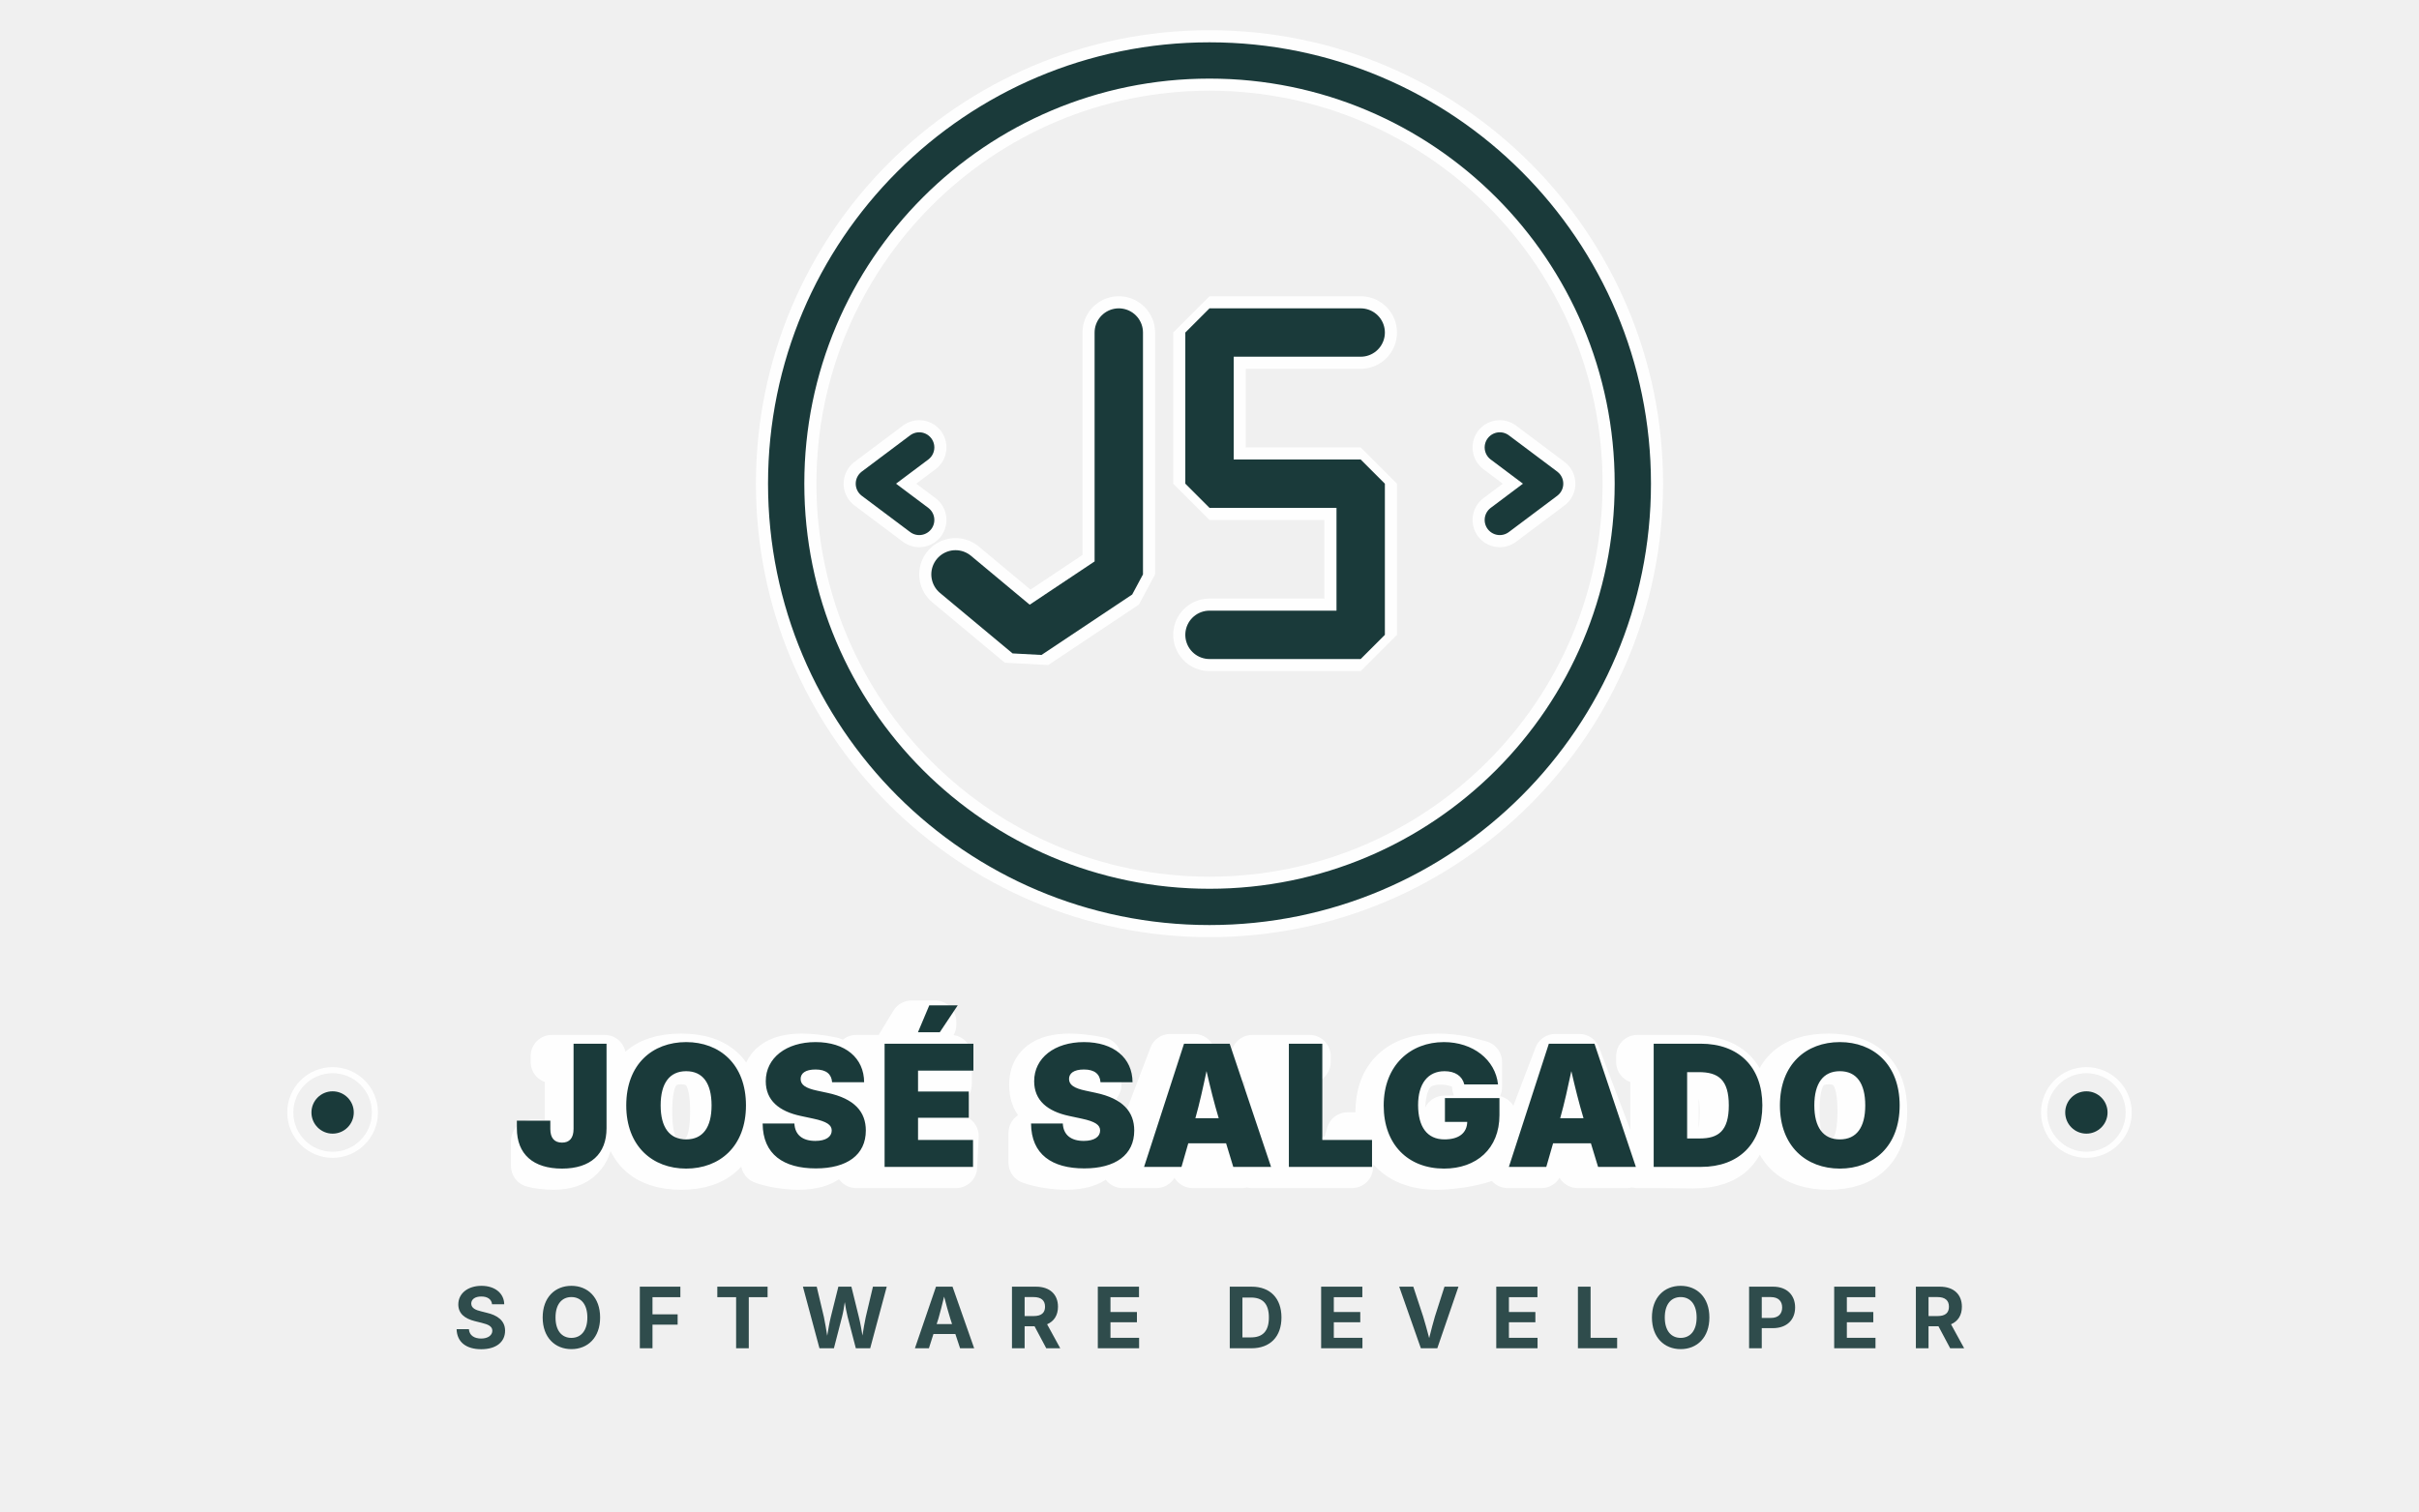
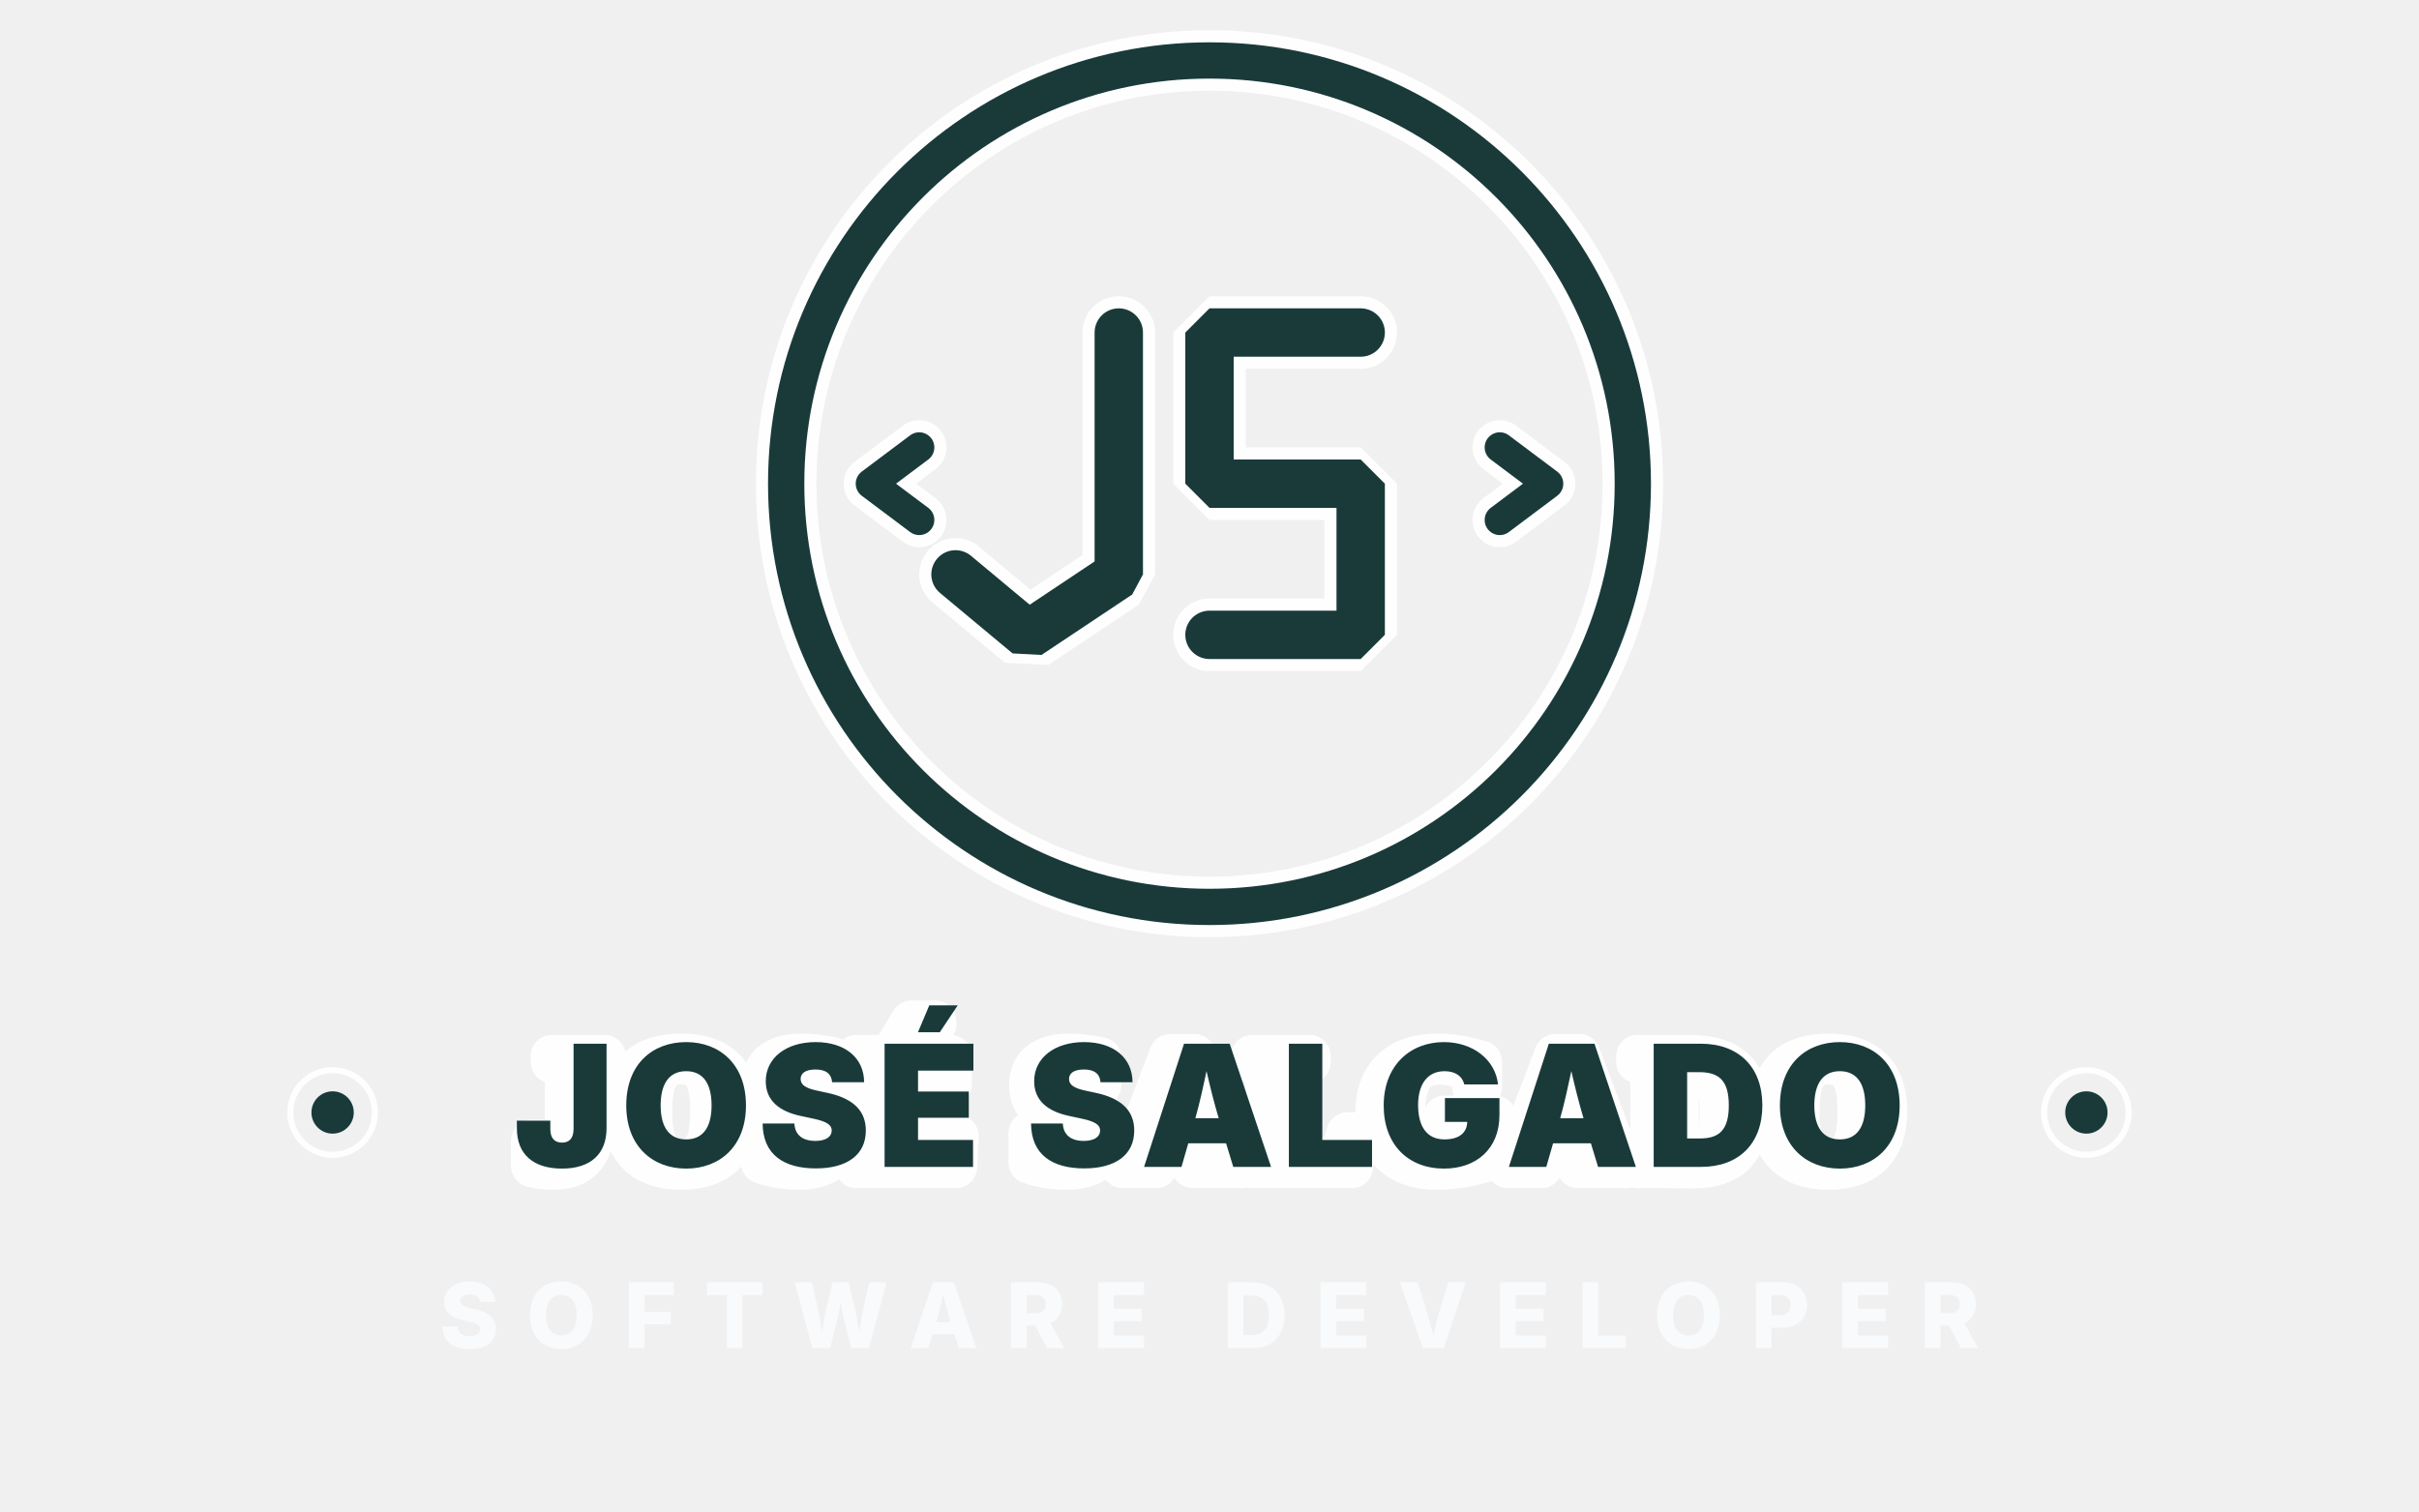
<svg xmlns="http://www.w3.org/2000/svg" width="400" height="250" viewBox="0 0 400 250">
  <g fill="none" stroke="#FFFFFF" stroke-width="10" stroke-linecap="round" stroke-linejoin="round" opacity="0.95">
    <circle cx="200" cy="80" r="70" />
    <path d="M152 74 L144 80 L152 86" stroke-width="9" />
    <path d="M248 74 L256 80 L248 86" stroke-width="9" />
    <path d="M185 55 L185 95 L170 105 L158 95" stroke-width="12" stroke-linejoin="bevel" />
    <path d="M225 55 L200 55 L200 80 L225 80 L225 105 L200 105" stroke-width="12" stroke-linejoin="bevel" />
  </g>
  <g fill="none" stroke="#1A3A3A" stroke-width="6" stroke-linecap="round" stroke-linejoin="round">
    <circle cx="200" cy="80" r="70" />
    <path d="M152 74 L144 80 L152 86" stroke-width="5" />
    <path d="M248 74 L256 80 L248 86" stroke-width="5" />
    <path d="M185 55 L185 95 L170 105 L158 95" stroke-width="8" stroke-linejoin="bevel" />
    <path d="M225 55 L200 55 L200 80 L225 80 L225 105 L200 105" stroke-width="8" stroke-linejoin="bevel" />
  </g>
  <g fill="none" stroke="#FFFFFF" stroke-linejoin="round" stroke-linecap="round" opacity="0.95">
    <text x="200" y="193" font-size="28" font-weight="900" text-anchor="middle" letter-spacing="1" stroke-width="7">JOSÉ SALGADO</text>
    <circle cx="55" cy="184" r="7" />
    <circle cx="345" cy="184" r="7" />
  </g>
  <g fill="#1A3A3A" font-family="system-ui, -apple-system, sans-serif">
    <text x="200" y="193" font-size="28" font-weight="900" text-anchor="middle" letter-spacing="1">JOSÉ SALGADO</text>
-     <text x="200" y="223" font-size="14" text-anchor="middle" font-weight="700" letter-spacing="5" opacity="0.9">SOFTWARE DEVELOPER</text>
    <circle cx="55" cy="184" r="3.5" />
    <circle cx="345" cy="184" r="3.5" />
  </g>
+   <text x="200" y="223" fill="#F8FAFC" font-family="system-ui, -apple-system, sans-serif" font-size="15" font-weight="800" text-anchor="middle" letter-spacing="4.5">SOFTWARE DEVELOPER</text>
</svg>
